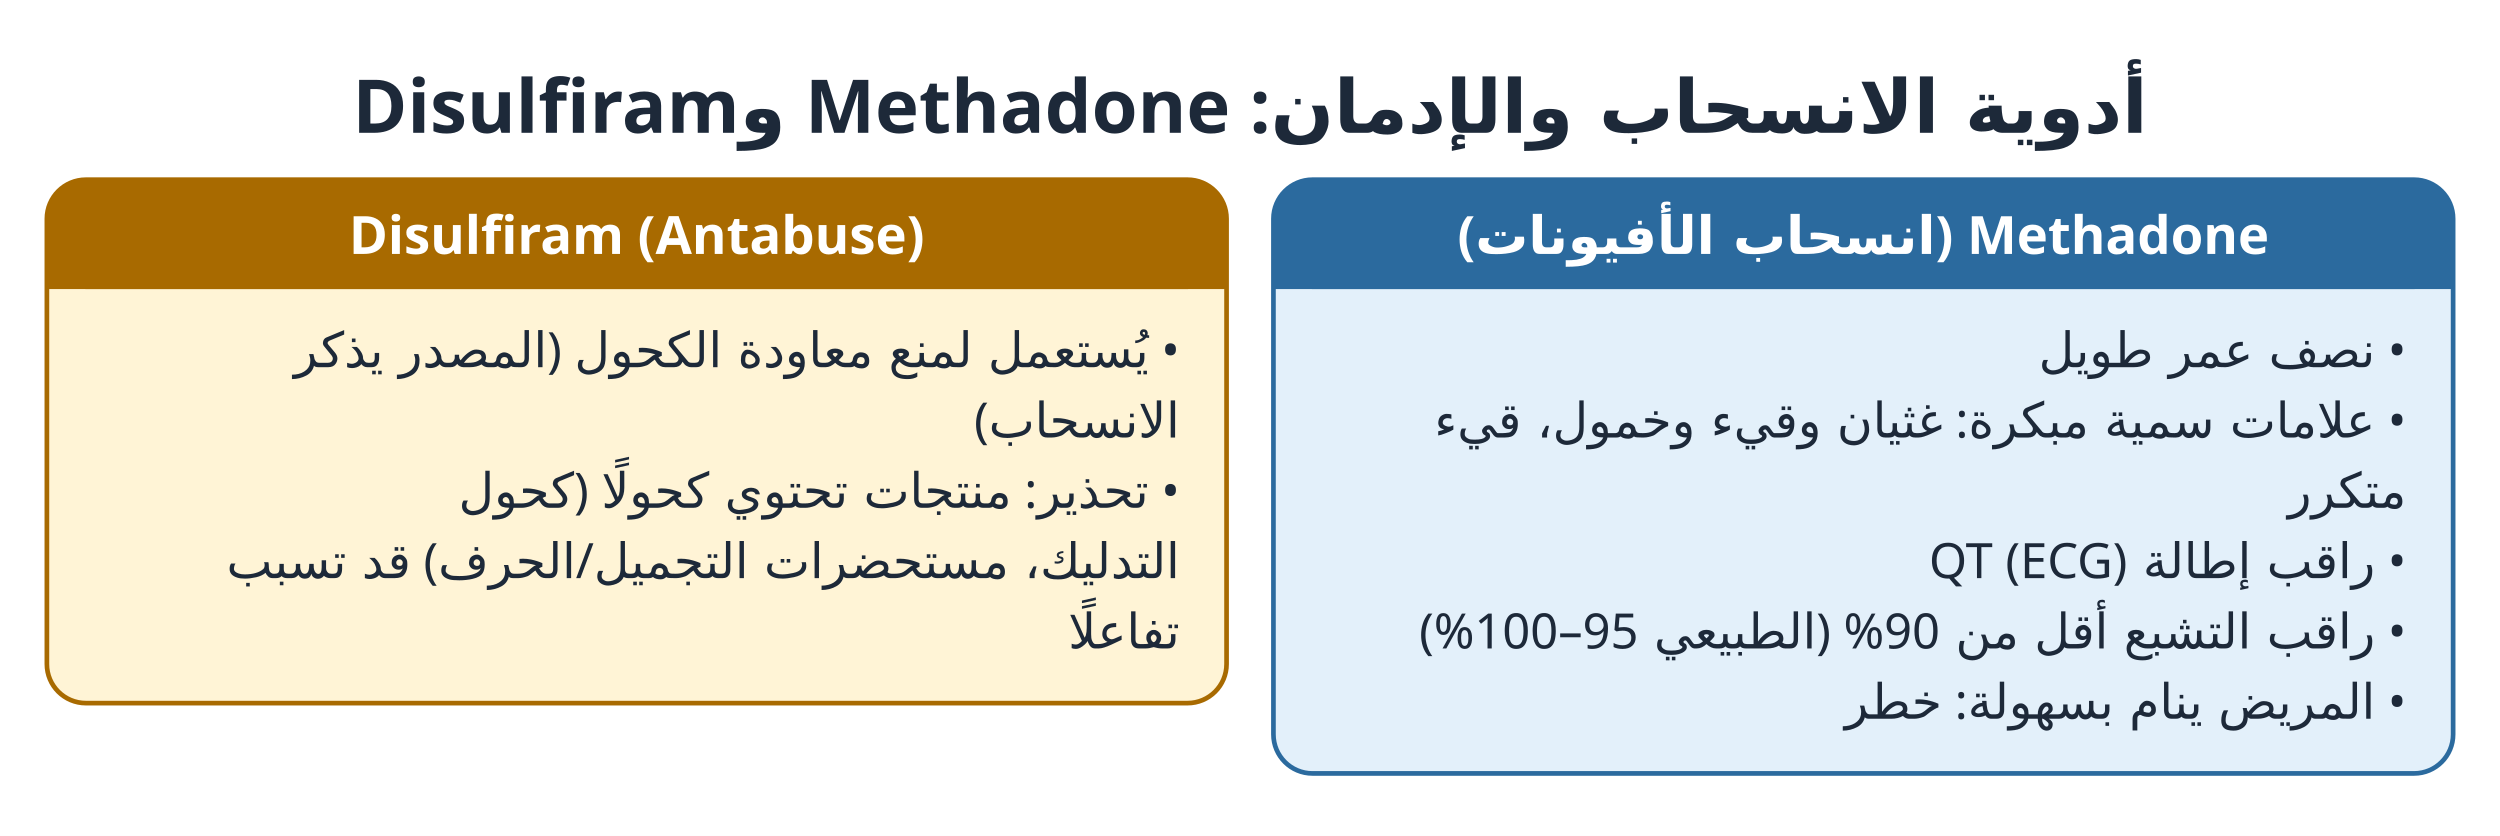
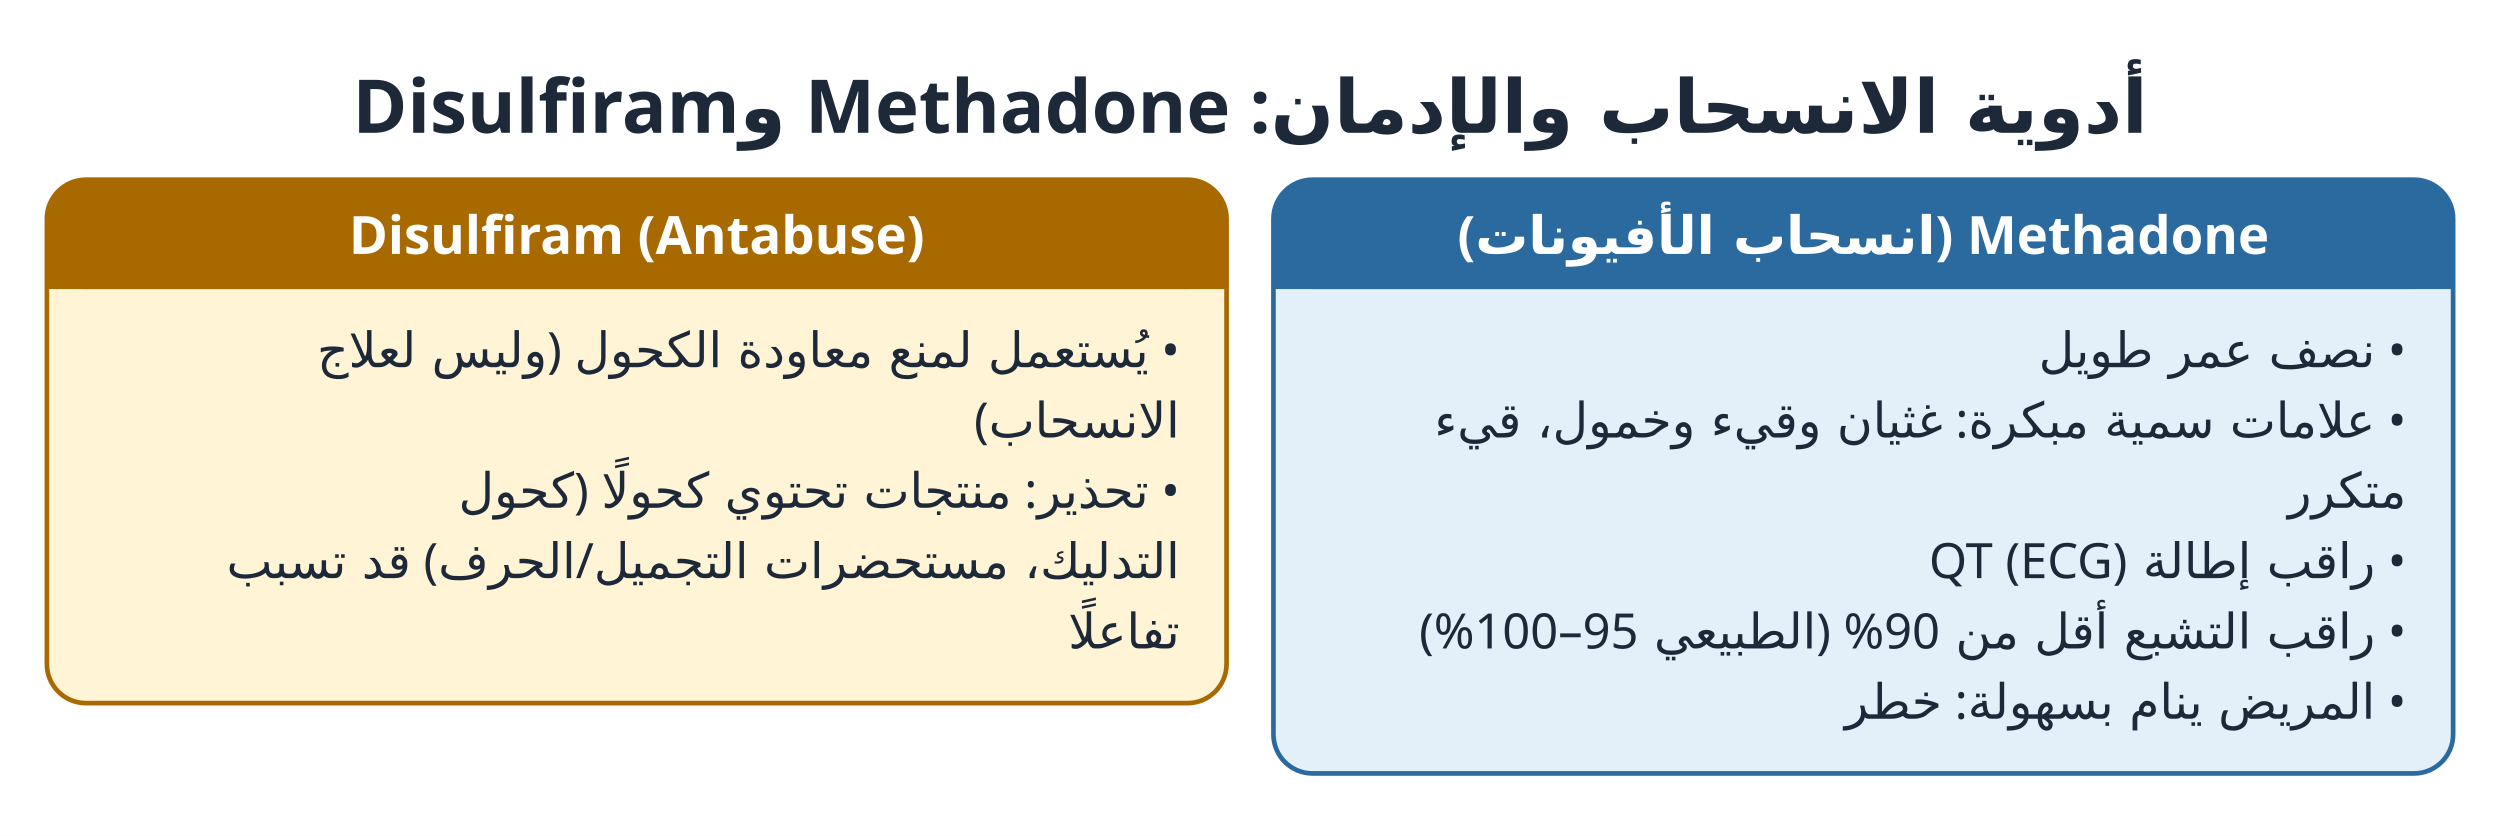
<svg xmlns="http://www.w3.org/2000/svg" viewBox="0 0 640 214" width="640" height="214" direction="rtl" font-family="Cairo, Tahoma, sans-serif" role="img" aria-label="أدوية الانسحاب والإدمان: Methadone وDisulfiram">
  <rect width="640" height="214" fill="#fff" />
  <text x="320.0" y="34" text-anchor="middle" font-size="19" font-weight="700" fill="#1d2939">أدوية الانسحاب والإدمان: Methadone وDisulfiram</text>
  <rect x="326.0" y="46" width="302.0" height="152" rx="10" fill="#e3f0fa" stroke="#2b6a9e" stroke-width="1.2" />
  <rect x="326.0" y="46" width="302.0" height="28" rx="10" fill="#2b6a9e" />
  <rect x="326.0" y="60" width="302.0" height="14" fill="#2b6a9e" />
  <text x="477.0" y="65" text-anchor="middle" font-size="13.5" font-weight="700" fill="#fff">Methadone (انسحاب الأفيونات)</text>
  <text x="616.0" y="94" text-anchor="start" font-size="12.5" fill="#1d2939">• نصف عمر طويل</text>
  <text x="616.0" y="112" text-anchor="start" font-size="12.5" fill="#1d2939">• علامات سمية مبكرة: غثيان وقيء وخمول، قيء</text>
  <text x="616.0" y="130" text-anchor="start" font-size="12.5" fill="#1d2939">   متكرر</text>
  <text x="616.0" y="148" text-anchor="start" font-size="12.5" fill="#1d2939">• راقب إطالة QT (ECG)</text>
  <text x="616.0" y="166" text-anchor="start" font-size="12.5" fill="#1d2939">• راقب التشبع أقل من 90% (الطبيعي 95–100%)</text>
  <text x="616.0" y="184" text-anchor="start" font-size="12.5" fill="#1d2939">• المريض ينام بسهولة: خطر</text>
  <rect x="12.0" y="46" width="302.0" height="134" rx="10" fill="#fff4d6" stroke="#a86a00" stroke-width="1.2" />
  <rect x="12.0" y="46" width="302.0" height="28" rx="10" fill="#a86a00" />
  <rect x="12.0" y="60" width="302.0" height="14" fill="#a86a00" />
  <text x="163.0" y="65" text-anchor="middle" font-size="13.5" font-weight="700" fill="#fff">Disulfiram (Antabuse)</text>
-   <text x="302.0" y="94" text-anchor="start" font-size="12.5" fill="#1d2939">• يُستعمل لمنع معاودة الكحول (المصدر يذكر</text>
+   <text x="302.0" y="94" text-anchor="start" font-size="12.5" fill="#1d2939">• يُستعمل لمنع معاودة الكحول (وليس لعلاج</text>
  <text x="302.0" y="112" text-anchor="start" font-size="12.5" fill="#1d2939">   الانسحاب)</text>
  <text x="302.0" y="130" text-anchor="start" font-size="12.5" fill="#1d2939">• تحذير: منتجات تحتوي كحولًا (كحول</text>
  <text x="302.0" y="148" text-anchor="start" font-size="12.5" fill="#1d2939">   التدليك، مستحضرات التجميل/الحرف) قد تسبب</text>
  <text x="302.0" y="166" text-anchor="start" font-size="12.5" fill="#1d2939">   تفاعلًا</text>
</svg>
